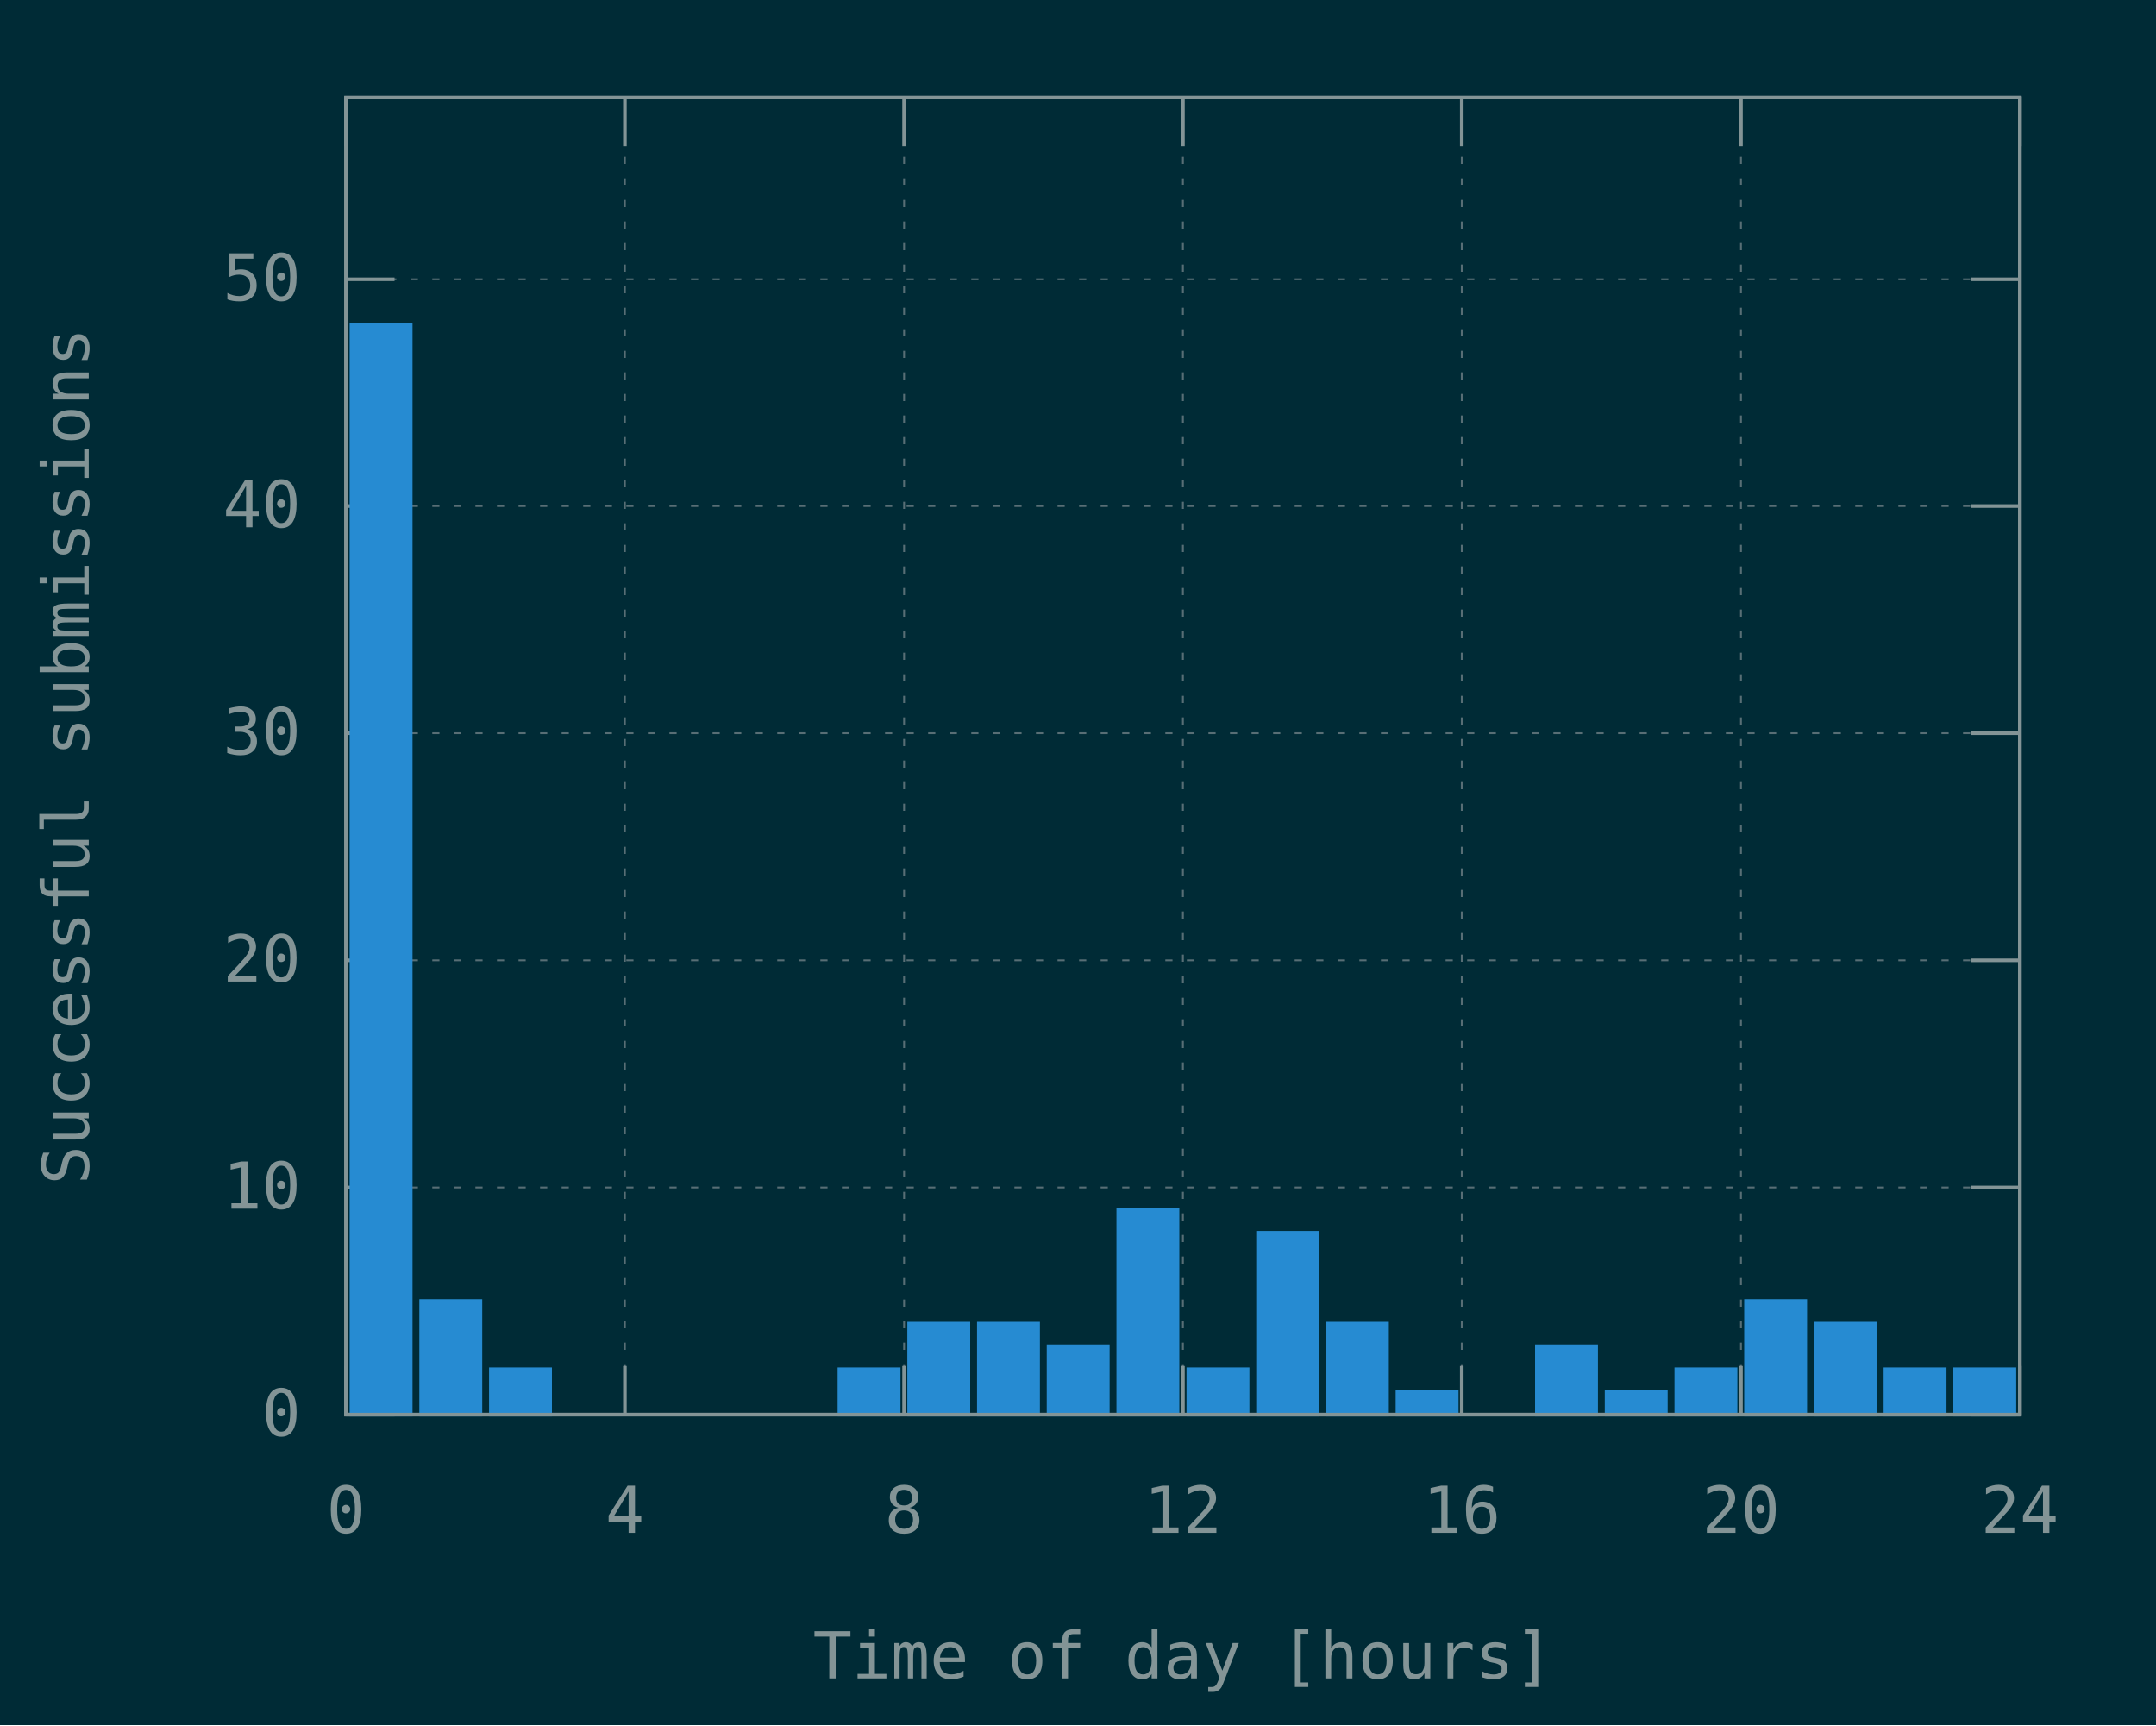
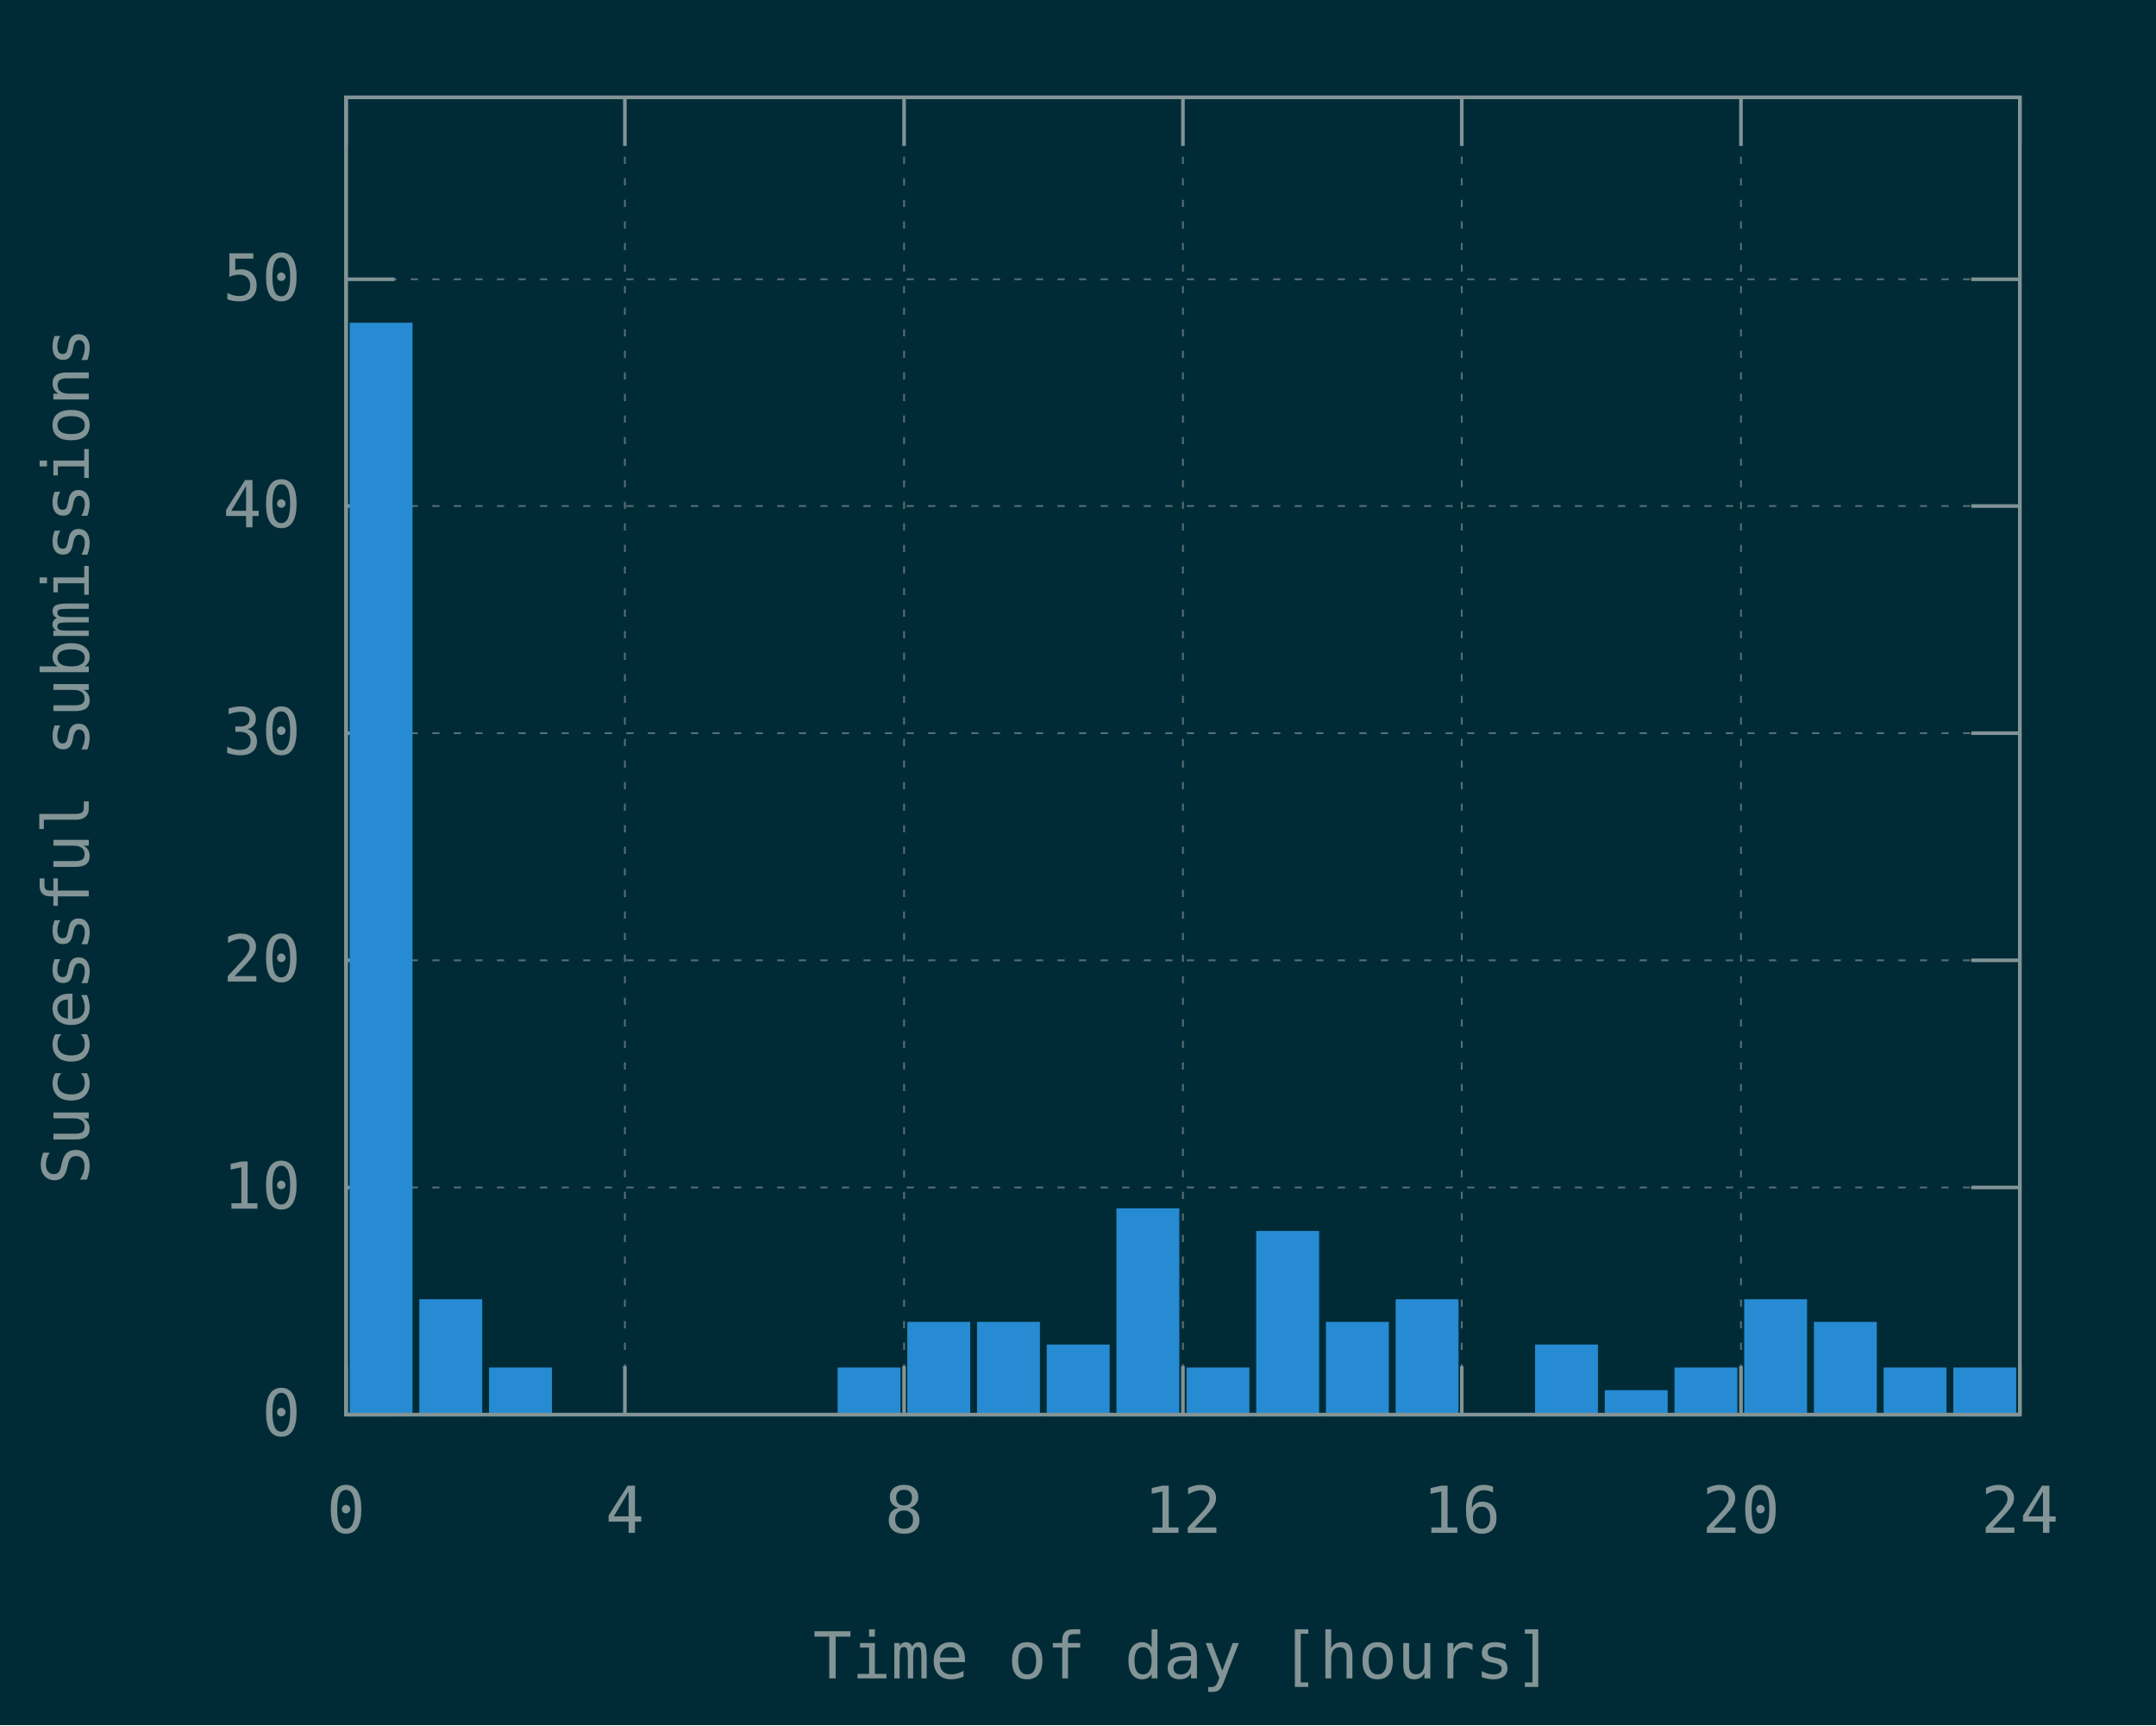
<svg xmlns="http://www.w3.org/2000/svg" xmlns:xlink="http://www.w3.org/1999/xlink" width="600" height="480" viewBox="0 0 600 480">
  <g id="gnuplot_canvas">
    <rect x="0" y="0" width="600" height="480" fill="#002b36" />
    <defs>
      <circle id="gpDot" r="0.5" stroke-width="0.5" stroke="currentColor" />
      <path id="gpPt0" stroke-width="0.148" stroke="currentColor" d="M-1,0 h2 M0,-1 v2" />
      <path id="gpPt1" stroke-width="0.148" stroke="currentColor" d="M-1,-1 L1,1 M1,-1 L-1,1" />
      <path id="gpPt2" stroke-width="0.148" stroke="currentColor" d="M-1,0 L1,0 M0,-1 L0,1 M-1,-1 L1,1 M-1,1 L1,-1" />
      <rect id="gpPt3" stroke-width="0.148" stroke="currentColor" x="-1" y="-1" width="2" height="2" />
      <rect id="gpPt4" stroke-width="0.148" stroke="currentColor" fill="currentColor" x="-1" y="-1" width="2" height="2" />
      <circle id="gpPt5" stroke-width="0.148" stroke="currentColor" cx="0" cy="0" r="1" />
      <use xlink:href="#gpPt5" id="gpPt6" fill="currentColor" stroke="none" />
      <path id="gpPt7" stroke-width="0.148" stroke="currentColor" d="M0,-1.33 L-1.33,0.67 L1.33,0.67 z" />
      <use xlink:href="#gpPt7" id="gpPt8" fill="currentColor" stroke="none" />
      <use xlink:href="#gpPt7" id="gpPt9" stroke="currentColor" transform="rotate(180)" />
      <use xlink:href="#gpPt9" id="gpPt10" fill="currentColor" stroke="none" />
      <use xlink:href="#gpPt3" id="gpPt11" stroke="currentColor" transform="rotate(45)" />
      <use xlink:href="#gpPt11" id="gpPt12" fill="currentColor" stroke="none" />
      <path id="gpPt13" stroke-width="0.148" stroke="currentColor" d="M0,1.330 L1.265,0.411 L0.782,-1.067 L-0.782,-1.076 L-1.265,0.411 z" />
      <use xlink:href="#gpPt13" id="gpPt14" fill="currentColor" stroke="none" />
      <filter id="textbox" filterUnits="objectBoundingBox" x="0" y="0" height="1" width="1">
        <feFlood flood-color="#002B36" flood-opacity="1" result="bgnd" />
        <feComposite in="SourceGraphic" in2="bgnd" operator="atop" />
      </filter>
      <filter id="greybox" filterUnits="objectBoundingBox" x="0" y="0" height="1" width="1">
        <feFlood flood-color="lightgrey" flood-opacity="1" result="grey" />
        <feComposite in="SourceGraphic" in2="grey" operator="atop" />
      </filter>
    </defs>
    <g fill="none" color="#002B36" stroke="currentColor" stroke-width="1.00" stroke-linecap="butt" stroke-linejoin="miter">
</g>
    <g fill="none" color="black" stroke="currentColor" stroke-width="1.00" stroke-linecap="butt" stroke-linejoin="miter">
</g>
    <g fill="none" color="black" stroke="rgb(131, 148, 150)" stroke-width="0.50" stroke-linecap="butt" stroke-linejoin="miter">
</g>
    <g fill="none" color="gray" stroke="currentColor" stroke-width="0.50" stroke-linecap="butt" stroke-linejoin="miter">
      <path stroke="rgb( 88, 110, 117)" stroke-dasharray="2,4" class="gridline" d="M96.3,393.6 L562.1,393.6  " />
    </g>
    <g fill="none" color="gray" stroke="rgb( 88, 110, 117)" stroke-width="1.00" stroke-linecap="butt" stroke-linejoin="miter">
</g>
    <g fill="none" color="black" stroke="currentColor" stroke-width="1.00" stroke-linecap="butt" stroke-linejoin="miter">
      <path stroke="rgb(131, 148, 150)" d="M96.3,393.6 L109.8,393.6 M562.1,393.6 L548.6,393.6  " />
      <g transform="translate(83.7,399.5)" stroke="none" fill="rgb(131,148,150)" font-family="Inconsolata" font-size="18.00" text-anchor="end">
        <text>
          <tspan font-family="Inconsolata"> 0</tspan>
        </text>
      </g>
    </g>
    <g fill="none" color="black" stroke="currentColor" stroke-width="1.00" stroke-linecap="butt" stroke-linejoin="miter">
</g>
    <g fill="none" color="black" stroke="rgb(131, 148, 150)" stroke-width="0.50" stroke-linecap="butt" stroke-linejoin="miter">
</g>
    <g fill="none" color="gray" stroke="currentColor" stroke-width="0.50" stroke-linecap="butt" stroke-linejoin="miter">
      <path stroke="rgb( 88, 110, 117)" stroke-dasharray="2,4" class="gridline" d="M96.3,330.4 L562.1,330.4  " />
    </g>
    <g fill="none" color="gray" stroke="rgb( 88, 110, 117)" stroke-width="1.00" stroke-linecap="butt" stroke-linejoin="miter">
</g>
    <g fill="none" color="black" stroke="currentColor" stroke-width="1.00" stroke-linecap="butt" stroke-linejoin="miter">
      <path stroke="rgb(131, 148, 150)" d="M96.3,330.4 L109.8,330.4 M562.1,330.4 L548.6,330.4  " />
      <g transform="translate(83.7,336.3)" stroke="none" fill="rgb(131,148,150)" font-family="Inconsolata" font-size="18.00" text-anchor="end">
        <text>
          <tspan font-family="Inconsolata"> 10</tspan>
        </text>
      </g>
    </g>
    <g fill="none" color="black" stroke="currentColor" stroke-width="1.00" stroke-linecap="butt" stroke-linejoin="miter">
</g>
    <g fill="none" color="black" stroke="rgb(131, 148, 150)" stroke-width="0.50" stroke-linecap="butt" stroke-linejoin="miter">
</g>
    <g fill="none" color="gray" stroke="currentColor" stroke-width="0.50" stroke-linecap="butt" stroke-linejoin="miter">
      <path stroke="rgb( 88, 110, 117)" stroke-dasharray="2,4" class="gridline" d="M96.3,267.2 L562.1,267.2  " />
    </g>
    <g fill="none" color="gray" stroke="rgb( 88, 110, 117)" stroke-width="1.00" stroke-linecap="butt" stroke-linejoin="miter">
</g>
    <g fill="none" color="black" stroke="currentColor" stroke-width="1.00" stroke-linecap="butt" stroke-linejoin="miter">
      <path stroke="rgb(131, 148, 150)" d="M96.3,267.2 L109.8,267.2 M562.1,267.2 L548.6,267.2  " />
      <g transform="translate(83.7,273.1)" stroke="none" fill="rgb(131,148,150)" font-family="Inconsolata" font-size="18.00" text-anchor="end">
        <text>
          <tspan font-family="Inconsolata"> 20</tspan>
        </text>
      </g>
    </g>
    <g fill="none" color="black" stroke="currentColor" stroke-width="1.00" stroke-linecap="butt" stroke-linejoin="miter">
</g>
    <g fill="none" color="black" stroke="rgb(131, 148, 150)" stroke-width="0.50" stroke-linecap="butt" stroke-linejoin="miter">
</g>
    <g fill="none" color="gray" stroke="currentColor" stroke-width="0.50" stroke-linecap="butt" stroke-linejoin="miter">
      <path stroke="rgb( 88, 110, 117)" stroke-dasharray="2,4" class="gridline" d="M96.3,204.0 L562.1,204.0  " />
    </g>
    <g fill="none" color="gray" stroke="rgb( 88, 110, 117)" stroke-width="1.00" stroke-linecap="butt" stroke-linejoin="miter">
</g>
    <g fill="none" color="black" stroke="currentColor" stroke-width="1.00" stroke-linecap="butt" stroke-linejoin="miter">
      <path stroke="rgb(131, 148, 150)" d="M96.3,204.0 L109.8,204.0 M562.1,204.0 L548.6,204.0  " />
      <g transform="translate(83.7,209.9)" stroke="none" fill="rgb(131,148,150)" font-family="Inconsolata" font-size="18.00" text-anchor="end">
        <text>
          <tspan font-family="Inconsolata"> 30</tspan>
        </text>
      </g>
    </g>
    <g fill="none" color="black" stroke="currentColor" stroke-width="1.00" stroke-linecap="butt" stroke-linejoin="miter">
</g>
    <g fill="none" color="black" stroke="rgb(131, 148, 150)" stroke-width="0.50" stroke-linecap="butt" stroke-linejoin="miter">
</g>
    <g fill="none" color="gray" stroke="currentColor" stroke-width="0.50" stroke-linecap="butt" stroke-linejoin="miter">
      <path stroke="rgb( 88, 110, 117)" stroke-dasharray="2,4" class="gridline" d="M96.3,140.8 L562.1,140.8  " />
    </g>
    <g fill="none" color="gray" stroke="rgb( 88, 110, 117)" stroke-width="1.00" stroke-linecap="butt" stroke-linejoin="miter">
</g>
    <g fill="none" color="black" stroke="currentColor" stroke-width="1.00" stroke-linecap="butt" stroke-linejoin="miter">
      <path stroke="rgb(131, 148, 150)" d="M96.3,140.8 L109.8,140.8 M562.1,140.8 L548.6,140.8  " />
      <g transform="translate(83.7,146.7)" stroke="none" fill="rgb(131,148,150)" font-family="Inconsolata" font-size="18.00" text-anchor="end">
        <text>
          <tspan font-family="Inconsolata"> 40</tspan>
        </text>
      </g>
    </g>
    <g fill="none" color="black" stroke="currentColor" stroke-width="1.00" stroke-linecap="butt" stroke-linejoin="miter">
</g>
    <g fill="none" color="black" stroke="rgb(131, 148, 150)" stroke-width="0.50" stroke-linecap="butt" stroke-linejoin="miter">
</g>
    <g fill="none" color="gray" stroke="currentColor" stroke-width="0.50" stroke-linecap="butt" stroke-linejoin="miter">
      <path stroke="rgb( 88, 110, 117)" stroke-dasharray="2,4" class="gridline" d="M96.3,77.7 L562.1,77.7  " />
    </g>
    <g fill="none" color="gray" stroke="rgb( 88, 110, 117)" stroke-width="1.00" stroke-linecap="butt" stroke-linejoin="miter">
</g>
    <g fill="none" color="black" stroke="currentColor" stroke-width="1.00" stroke-linecap="butt" stroke-linejoin="miter">
      <path stroke="rgb(131, 148, 150)" d="M96.3,77.7 L109.8,77.7 M562.1,77.7 L548.6,77.7  " />
      <g transform="translate(83.7,83.6)" stroke="none" fill="rgb(131,148,150)" font-family="Inconsolata" font-size="18.00" text-anchor="end">
        <text>
          <tspan font-family="Inconsolata"> 50</tspan>
        </text>
      </g>
    </g>
    <g fill="none" color="black" stroke="currentColor" stroke-width="1.00" stroke-linecap="butt" stroke-linejoin="miter">
</g>
    <g fill="none" color="black" stroke="rgb(131, 148, 150)" stroke-width="0.50" stroke-linecap="butt" stroke-linejoin="miter">
</g>
    <g fill="none" color="gray" stroke="currentColor" stroke-width="0.50" stroke-linecap="butt" stroke-linejoin="miter">
      <path stroke="rgb( 88, 110, 117)" stroke-dasharray="2,4" class="gridline" d="M96.3,393.6 L96.3,27.1  " />
    </g>
    <g fill="none" color="gray" stroke="rgb( 88, 110, 117)" stroke-width="1.00" stroke-linecap="butt" stroke-linejoin="miter">
</g>
    <g fill="none" color="black" stroke="currentColor" stroke-width="1.00" stroke-linecap="butt" stroke-linejoin="miter">
      <path stroke="rgb(131, 148, 150)" d="M96.3,393.6 L96.3,380.1 M96.3,27.1 L96.3,40.6  " />
      <g transform="translate(96.3,426.5)" stroke="none" fill="rgb(131,148,150)" font-family="Inconsolata" font-size="18.00" text-anchor="middle">
        <text>
          <tspan font-family="Inconsolata"> 0</tspan>
        </text>
      </g>
    </g>
    <g fill="none" color="black" stroke="currentColor" stroke-width="1.00" stroke-linecap="butt" stroke-linejoin="miter">
</g>
    <g fill="none" color="black" stroke="rgb(131, 148, 150)" stroke-width="0.50" stroke-linecap="butt" stroke-linejoin="miter">
</g>
    <g fill="none" color="gray" stroke="currentColor" stroke-width="0.50" stroke-linecap="butt" stroke-linejoin="miter">
      <path stroke="rgb( 88, 110, 117)" stroke-dasharray="2,4" class="gridline" d="M173.9,393.6 L173.9,27.1  " />
    </g>
    <g fill="none" color="gray" stroke="rgb( 88, 110, 117)" stroke-width="1.00" stroke-linecap="butt" stroke-linejoin="miter">
</g>
    <g fill="none" color="black" stroke="currentColor" stroke-width="1.00" stroke-linecap="butt" stroke-linejoin="miter">
      <path stroke="rgb(131, 148, 150)" d="M173.9,393.6 L173.9,380.1 M173.9,27.1 L173.9,40.6  " />
      <g transform="translate(173.9,426.5)" stroke="none" fill="rgb(131,148,150)" font-family="Inconsolata" font-size="18.00" text-anchor="middle">
        <text>
          <tspan font-family="Inconsolata"> 4</tspan>
        </text>
      </g>
    </g>
    <g fill="none" color="black" stroke="currentColor" stroke-width="1.00" stroke-linecap="butt" stroke-linejoin="miter">
</g>
    <g fill="none" color="black" stroke="rgb(131, 148, 150)" stroke-width="0.50" stroke-linecap="butt" stroke-linejoin="miter">
</g>
    <g fill="none" color="gray" stroke="currentColor" stroke-width="0.50" stroke-linecap="butt" stroke-linejoin="miter">
      <path stroke="rgb( 88, 110, 117)" stroke-dasharray="2,4" class="gridline" d="M251.6,393.6 L251.6,27.1  " />
    </g>
    <g fill="none" color="gray" stroke="rgb( 88, 110, 117)" stroke-width="1.00" stroke-linecap="butt" stroke-linejoin="miter">
</g>
    <g fill="none" color="black" stroke="currentColor" stroke-width="1.00" stroke-linecap="butt" stroke-linejoin="miter">
      <path stroke="rgb(131, 148, 150)" d="M251.6,393.6 L251.6,380.1 M251.6,27.1 L251.6,40.6  " />
      <g transform="translate(251.6,426.5)" stroke="none" fill="rgb(131,148,150)" font-family="Inconsolata" font-size="18.00" text-anchor="middle">
        <text>
          <tspan font-family="Inconsolata"> 8</tspan>
        </text>
      </g>
    </g>
    <g fill="none" color="black" stroke="currentColor" stroke-width="1.00" stroke-linecap="butt" stroke-linejoin="miter">
</g>
    <g fill="none" color="black" stroke="rgb(131, 148, 150)" stroke-width="0.50" stroke-linecap="butt" stroke-linejoin="miter">
</g>
    <g fill="none" color="gray" stroke="currentColor" stroke-width="0.50" stroke-linecap="butt" stroke-linejoin="miter">
      <path stroke="rgb( 88, 110, 117)" stroke-dasharray="2,4" class="gridline" d="M329.2,393.6 L329.2,27.1  " />
    </g>
    <g fill="none" color="gray" stroke="rgb( 88, 110, 117)" stroke-width="1.00" stroke-linecap="butt" stroke-linejoin="miter">
</g>
    <g fill="none" color="black" stroke="currentColor" stroke-width="1.00" stroke-linecap="butt" stroke-linejoin="miter">
      <path stroke="rgb(131, 148, 150)" d="M329.2,393.6 L329.2,380.1 M329.2,27.1 L329.2,40.6  " />
      <g transform="translate(329.2,426.5)" stroke="none" fill="rgb(131,148,150)" font-family="Inconsolata" font-size="18.00" text-anchor="middle">
        <text>
          <tspan font-family="Inconsolata"> 12</tspan>
        </text>
      </g>
    </g>
    <g fill="none" color="black" stroke="currentColor" stroke-width="1.00" stroke-linecap="butt" stroke-linejoin="miter">
</g>
    <g fill="none" color="black" stroke="rgb(131, 148, 150)" stroke-width="0.50" stroke-linecap="butt" stroke-linejoin="miter">
</g>
    <g fill="none" color="gray" stroke="currentColor" stroke-width="0.50" stroke-linecap="butt" stroke-linejoin="miter">
      <path stroke="rgb( 88, 110, 117)" stroke-dasharray="2,4" class="gridline" d="M406.8,393.6 L406.8,27.1  " />
    </g>
    <g fill="none" color="gray" stroke="rgb( 88, 110, 117)" stroke-width="1.00" stroke-linecap="butt" stroke-linejoin="miter">
</g>
    <g fill="none" color="black" stroke="currentColor" stroke-width="1.00" stroke-linecap="butt" stroke-linejoin="miter">
      <path stroke="rgb(131, 148, 150)" d="M406.8,393.6 L406.8,380.1 M406.8,27.1 L406.8,40.6  " />
      <g transform="translate(406.8,426.5)" stroke="none" fill="rgb(131,148,150)" font-family="Inconsolata" font-size="18.00" text-anchor="middle">
        <text>
          <tspan font-family="Inconsolata"> 16</tspan>
        </text>
      </g>
    </g>
    <g fill="none" color="black" stroke="currentColor" stroke-width="1.00" stroke-linecap="butt" stroke-linejoin="miter">
</g>
    <g fill="none" color="black" stroke="rgb(131, 148, 150)" stroke-width="0.50" stroke-linecap="butt" stroke-linejoin="miter">
</g>
    <g fill="none" color="gray" stroke="currentColor" stroke-width="0.50" stroke-linecap="butt" stroke-linejoin="miter">
      <path stroke="rgb( 88, 110, 117)" stroke-dasharray="2,4" class="gridline" d="M484.5,393.6 L484.5,40.6 L484.5,27.1  " />
    </g>
    <g fill="none" color="gray" stroke="rgb( 88, 110, 117)" stroke-width="1.00" stroke-linecap="butt" stroke-linejoin="miter">
</g>
    <g fill="none" color="black" stroke="currentColor" stroke-width="1.00" stroke-linecap="butt" stroke-linejoin="miter">
      <path stroke="rgb(131, 148, 150)" d="M484.5,393.6 L484.5,380.1 M484.5,27.1 L484.5,40.6  " />
      <g transform="translate(484.5,426.5)" stroke="none" fill="rgb(131,148,150)" font-family="Inconsolata" font-size="18.00" text-anchor="middle">
        <text>
          <tspan font-family="Inconsolata"> 20</tspan>
        </text>
      </g>
    </g>
    <g fill="none" color="black" stroke="currentColor" stroke-width="1.00" stroke-linecap="butt" stroke-linejoin="miter">
</g>
    <g fill="none" color="black" stroke="rgb(131, 148, 150)" stroke-width="0.50" stroke-linecap="butt" stroke-linejoin="miter">
</g>
    <g fill="none" color="gray" stroke="currentColor" stroke-width="0.50" stroke-linecap="butt" stroke-linejoin="miter">
      <path stroke="rgb( 88, 110, 117)" stroke-dasharray="2,4" class="gridline" d="M562.1,393.6 L562.1,27.1  " />
    </g>
    <g fill="none" color="gray" stroke="rgb( 88, 110, 117)" stroke-width="1.00" stroke-linecap="butt" stroke-linejoin="miter">
</g>
    <g fill="none" color="black" stroke="currentColor" stroke-width="1.00" stroke-linecap="butt" stroke-linejoin="miter">
      <path stroke="rgb(131, 148, 150)" d="M562.1,393.6 L562.1,380.1 M562.1,27.1 L562.1,40.6  " />
      <g transform="translate(562.1,426.5)" stroke="none" fill="rgb(131,148,150)" font-family="Inconsolata" font-size="18.00" text-anchor="middle">
        <text>
          <tspan font-family="Inconsolata"> 24</tspan>
        </text>
      </g>
    </g>
    <g fill="none" color="black" stroke="currentColor" stroke-width="1.00" stroke-linecap="butt" stroke-linejoin="miter">
</g>
    <g fill="none" color="black" stroke="currentColor" stroke-width="1.00" stroke-linecap="butt" stroke-linejoin="miter">
      <path stroke="rgb(131, 148, 150)" d="M96.3,27.1 L96.3,393.6 L562.1,393.6 L562.1,27.1 L96.3,27.1 Z  " />
    </g>
    <g fill="none" color="black" stroke="currentColor" stroke-width="1.00" stroke-linecap="butt" stroke-linejoin="miter">
      <g transform="translate(24.7,210.4) rotate(270)" stroke="none" fill="rgb(131,148,150)" font-family="Inconsolata" font-size="18.00" text-anchor="middle">
        <text>
          <tspan font-family="Inconsolata">Successful submissions</tspan>
        </text>
      </g>
    </g>
    <g fill="none" color="black" stroke="currentColor" stroke-width="1.00" stroke-linecap="butt" stroke-linejoin="miter">
      <g transform="translate(329.2,467.0)" stroke="none" fill="rgb(131,148,150)" font-family="Inconsolata" font-size="18.00" text-anchor="middle">
        <text>
          <tspan font-family="Inconsolata">Time of day [hours]</tspan>
        </text>
      </g>
    </g>
    <g fill="none" color="black" stroke="currentColor" stroke-width="1.00" stroke-linecap="butt" stroke-linejoin="miter">
</g>
    <g id="gnuplot_plot_1">
      <g fill="none" color="black" stroke="currentColor" stroke-width="1.00" stroke-linecap="butt" stroke-linejoin="miter">
        <g stroke="none" shape-rendering="crispEdges">
          <polygon fill="rgb( 38, 139, 210)" points="97.8,393.6 114.4,393.6 114.4,90.2 97.8,90.2 " />
        </g>
        <path stroke="rgb( 38, 139, 210)" d="M97.8,393.6 L97.8,90.3 L114.3,90.3 L114.3,393.6 L97.8,393.6 Z  " />
        <g stroke="none" shape-rendering="crispEdges">
          <polygon fill="rgb( 38, 139, 210)" points="117.2,393.6 133.8,393.6 133.8,361.9 117.2,361.9 " />
        </g>
        <path stroke="rgb( 38, 139, 210)" d="M117.2,393.6 L117.2,362.0 L133.7,362.0 L133.7,393.6 L117.2,393.6 Z  " />
        <g stroke="none" shape-rendering="crispEdges">
          <polygon fill="rgb( 38, 139, 210)" points="136.6,393.6 153.2,393.6 153.2,380.9 136.6,380.9 " />
        </g>
        <path stroke="rgb( 38, 139, 210)" d="M136.6,393.6 L136.6,381.0 L153.1,381.0 L153.1,393.6 L136.6,393.6 Z  " />
        <g stroke="none" shape-rendering="crispEdges">
          <polygon fill="rgb( 38, 139, 210)" points="233.6,393.6 250.2,393.6 250.2,380.9 233.6,380.9 " />
        </g>
        <path stroke="rgb( 38, 139, 210)" d="M233.6,393.6 L233.6,381.0 L250.1,381.0 L250.1,393.6 L233.6,393.6 Z  " />
        <g stroke="none" shape-rendering="crispEdges">
          <polygon fill="rgb( 38, 139, 210)" points="253.0,393.6 269.6,393.6 269.6,368.2 253.0,368.2 " />
        </g>
        <path stroke="rgb( 38, 139, 210)" d="M253.0,393.6 L253.0,368.3 L269.5,368.3 L269.5,393.6 L253.0,393.6 Z  " />
        <g stroke="none" shape-rendering="crispEdges">
          <polygon fill="rgb( 38, 139, 210)" points="272.4,393.6 289.0,393.6 289.0,368.2 272.4,368.2 " />
        </g>
        <path stroke="rgb( 38, 139, 210)" d="M272.4,393.6 L272.4,368.3 L288.9,368.3 L288.9,393.6 L272.4,393.6 Z  " />
        <g stroke="none" shape-rendering="crispEdges">
          <polygon fill="rgb( 38, 139, 210)" points="291.8,393.6 308.4,393.6 308.4,374.5 291.8,374.5 " />
        </g>
        <path stroke="rgb( 38, 139, 210)" d="M291.8,393.6 L291.8,374.6 L308.3,374.6 L308.3,393.6 L291.8,393.6 Z  " />
        <g stroke="none" shape-rendering="crispEdges">
          <polygon fill="rgb( 38, 139, 210)" points="311.2,393.6 327.8,393.6 327.8,336.6 311.2,336.6 " />
        </g>
        <path stroke="rgb( 38, 139, 210)" d="M311.2,393.6 L311.2,336.7 L327.7,336.7 L327.7,393.6 L311.2,393.6 Z  " />
        <g stroke="none" shape-rendering="crispEdges">
          <polygon fill="rgb( 38, 139, 210)" points="330.7,393.6 347.3,393.6 347.3,380.9 330.7,380.9 " />
        </g>
        <path stroke="rgb( 38, 139, 210)" d="M330.7,393.6 L330.7,381.0 L347.2,381.0 L347.2,393.6 L330.7,393.6 Z  " />
        <g stroke="none" shape-rendering="crispEdges">
          <polygon fill="rgb( 38, 139, 210)" points="350.1,393.6 366.7,393.6 366.7,342.9 350.1,342.9 " />
        </g>
        <path stroke="rgb( 38, 139, 210)" d="M350.1,393.6 L350.1,343.0 L366.6,343.0 L366.6,393.6 L350.1,393.6 Z  " />
        <g stroke="none" shape-rendering="crispEdges">
          <polygon fill="rgb( 38, 139, 210)" points="369.5,393.6 386.1,393.6 386.1,368.2 369.5,368.2 " />
        </g>
        <path stroke="rgb( 38, 139, 210)" d="M369.5,393.6 L369.5,368.3 L386.0,368.3 L386.0,393.6 L369.5,393.6 Z  " />
        <g stroke="none" shape-rendering="crispEdges">
-           <polygon fill="rgb( 38, 139, 210)" points="388.9,393.6 405.5,393.6 405.5,387.2 388.9,387.2 " />
-         </g>
-         <path stroke="rgb( 38, 139, 210)" d="M388.9,393.6 L388.9,387.3 L405.4,387.3 L405.4,393.6 L388.9,393.6 Z  " />
+           <polygon fill="rgb( 38, 139, 210)" points="388.9,393.6 405.5,393.6 405.5,361.9 388.9,361.9 " />
+         </g>
+         <path stroke="rgb( 38, 139, 210)" d="M388.9,393.6 L388.9,362.0 L405.4,362.0 L405.4,393.6 L388.9,393.6 Z  " />
        <g stroke="none" shape-rendering="crispEdges">
          <polygon fill="rgb( 38, 139, 210)" points="427.7,393.6 444.3,393.6 444.3,374.5 427.7,374.5 " />
        </g>
        <path stroke="rgb( 38, 139, 210)" d="M427.7,393.6 L427.7,374.6 L444.2,374.6 L444.2,393.6 L427.7,393.6 Z  " />
        <g stroke="none" shape-rendering="crispEdges">
          <polygon fill="rgb( 38, 139, 210)" points="447.1,393.6 463.7,393.6 463.7,387.2 447.1,387.2 " />
        </g>
        <path stroke="rgb( 38, 139, 210)" d="M447.1,393.6 L447.1,387.3 L463.6,387.3 L463.6,393.6 L447.1,393.6 Z  " />
        <g stroke="none" shape-rendering="crispEdges">
          <polygon fill="rgb( 38, 139, 210)" points="466.5,393.6 483.1,393.6 483.1,380.9 466.5,380.9 " />
        </g>
        <path stroke="rgb( 38, 139, 210)" d="M466.5,393.6 L466.5,381.0 L483.0,381.0 L483.0,393.6 L466.5,393.6 Z  " />
        <g stroke="none" shape-rendering="crispEdges">
          <polygon fill="rgb( 38, 139, 210)" points="485.9,393.6 502.5,393.6 502.5,361.9 485.9,361.9 " />
        </g>
        <path stroke="rgb( 38, 139, 210)" d="M485.9,393.6 L485.9,362.0 L502.4,362.0 L502.4,393.6 L485.9,393.6 Z  " />
        <g stroke="none" shape-rendering="crispEdges">
          <polygon fill="rgb( 38, 139, 210)" points="505.3,393.6 521.9,393.6 521.9,368.2 505.3,368.2 " />
        </g>
        <path stroke="rgb( 38, 139, 210)" d="M505.3,393.6 L505.3,368.3 L521.8,368.3 L521.8,393.6 L505.3,393.6 Z  " />
        <g stroke="none" shape-rendering="crispEdges">
          <polygon fill="rgb( 38, 139, 210)" points="524.7,393.6 541.3,393.6 541.3,380.9 524.7,380.9 " />
        </g>
        <path stroke="rgb( 38, 139, 210)" d="M524.7,393.6 L524.7,381.0 L541.2,381.0 L541.2,393.6 L524.7,393.6 Z  " />
        <g stroke="none" shape-rendering="crispEdges">
          <polygon fill="rgb( 38, 139, 210)" points="544.1,393.6 560.7,393.6 560.7,380.9 544.1,380.9 " />
        </g>
        <path stroke="rgb( 38, 139, 210)" d="M544.1,393.6 L544.1,381.0 L560.6,381.0 L560.6,393.6 L544.1,393.6 Z  " />
      </g>
    </g>
    <g fill="none" color="#002B36" stroke="rgb( 38, 139, 210)" stroke-width="2.00" stroke-linecap="butt" stroke-linejoin="miter">
</g>
    <g fill="none" color="black" stroke="currentColor" stroke-width="2.00" stroke-linecap="butt" stroke-linejoin="miter">
</g>
    <g fill="none" color="black" stroke="black" stroke-width="1.00" stroke-linecap="butt" stroke-linejoin="miter">
</g>
    <g fill="none" color="black" stroke="currentColor" stroke-width="1.00" stroke-linecap="butt" stroke-linejoin="miter">
      <path stroke="rgb(131, 148, 150)" d="M96.3,27.1 L96.3,393.6 L562.1,393.6 L562.1,27.1 L96.3,27.1 Z  " />
    </g>
    <g fill="none" color="black" stroke="currentColor" stroke-width="1.00" stroke-linecap="butt" stroke-linejoin="miter">
</g>
  </g>
</svg>
